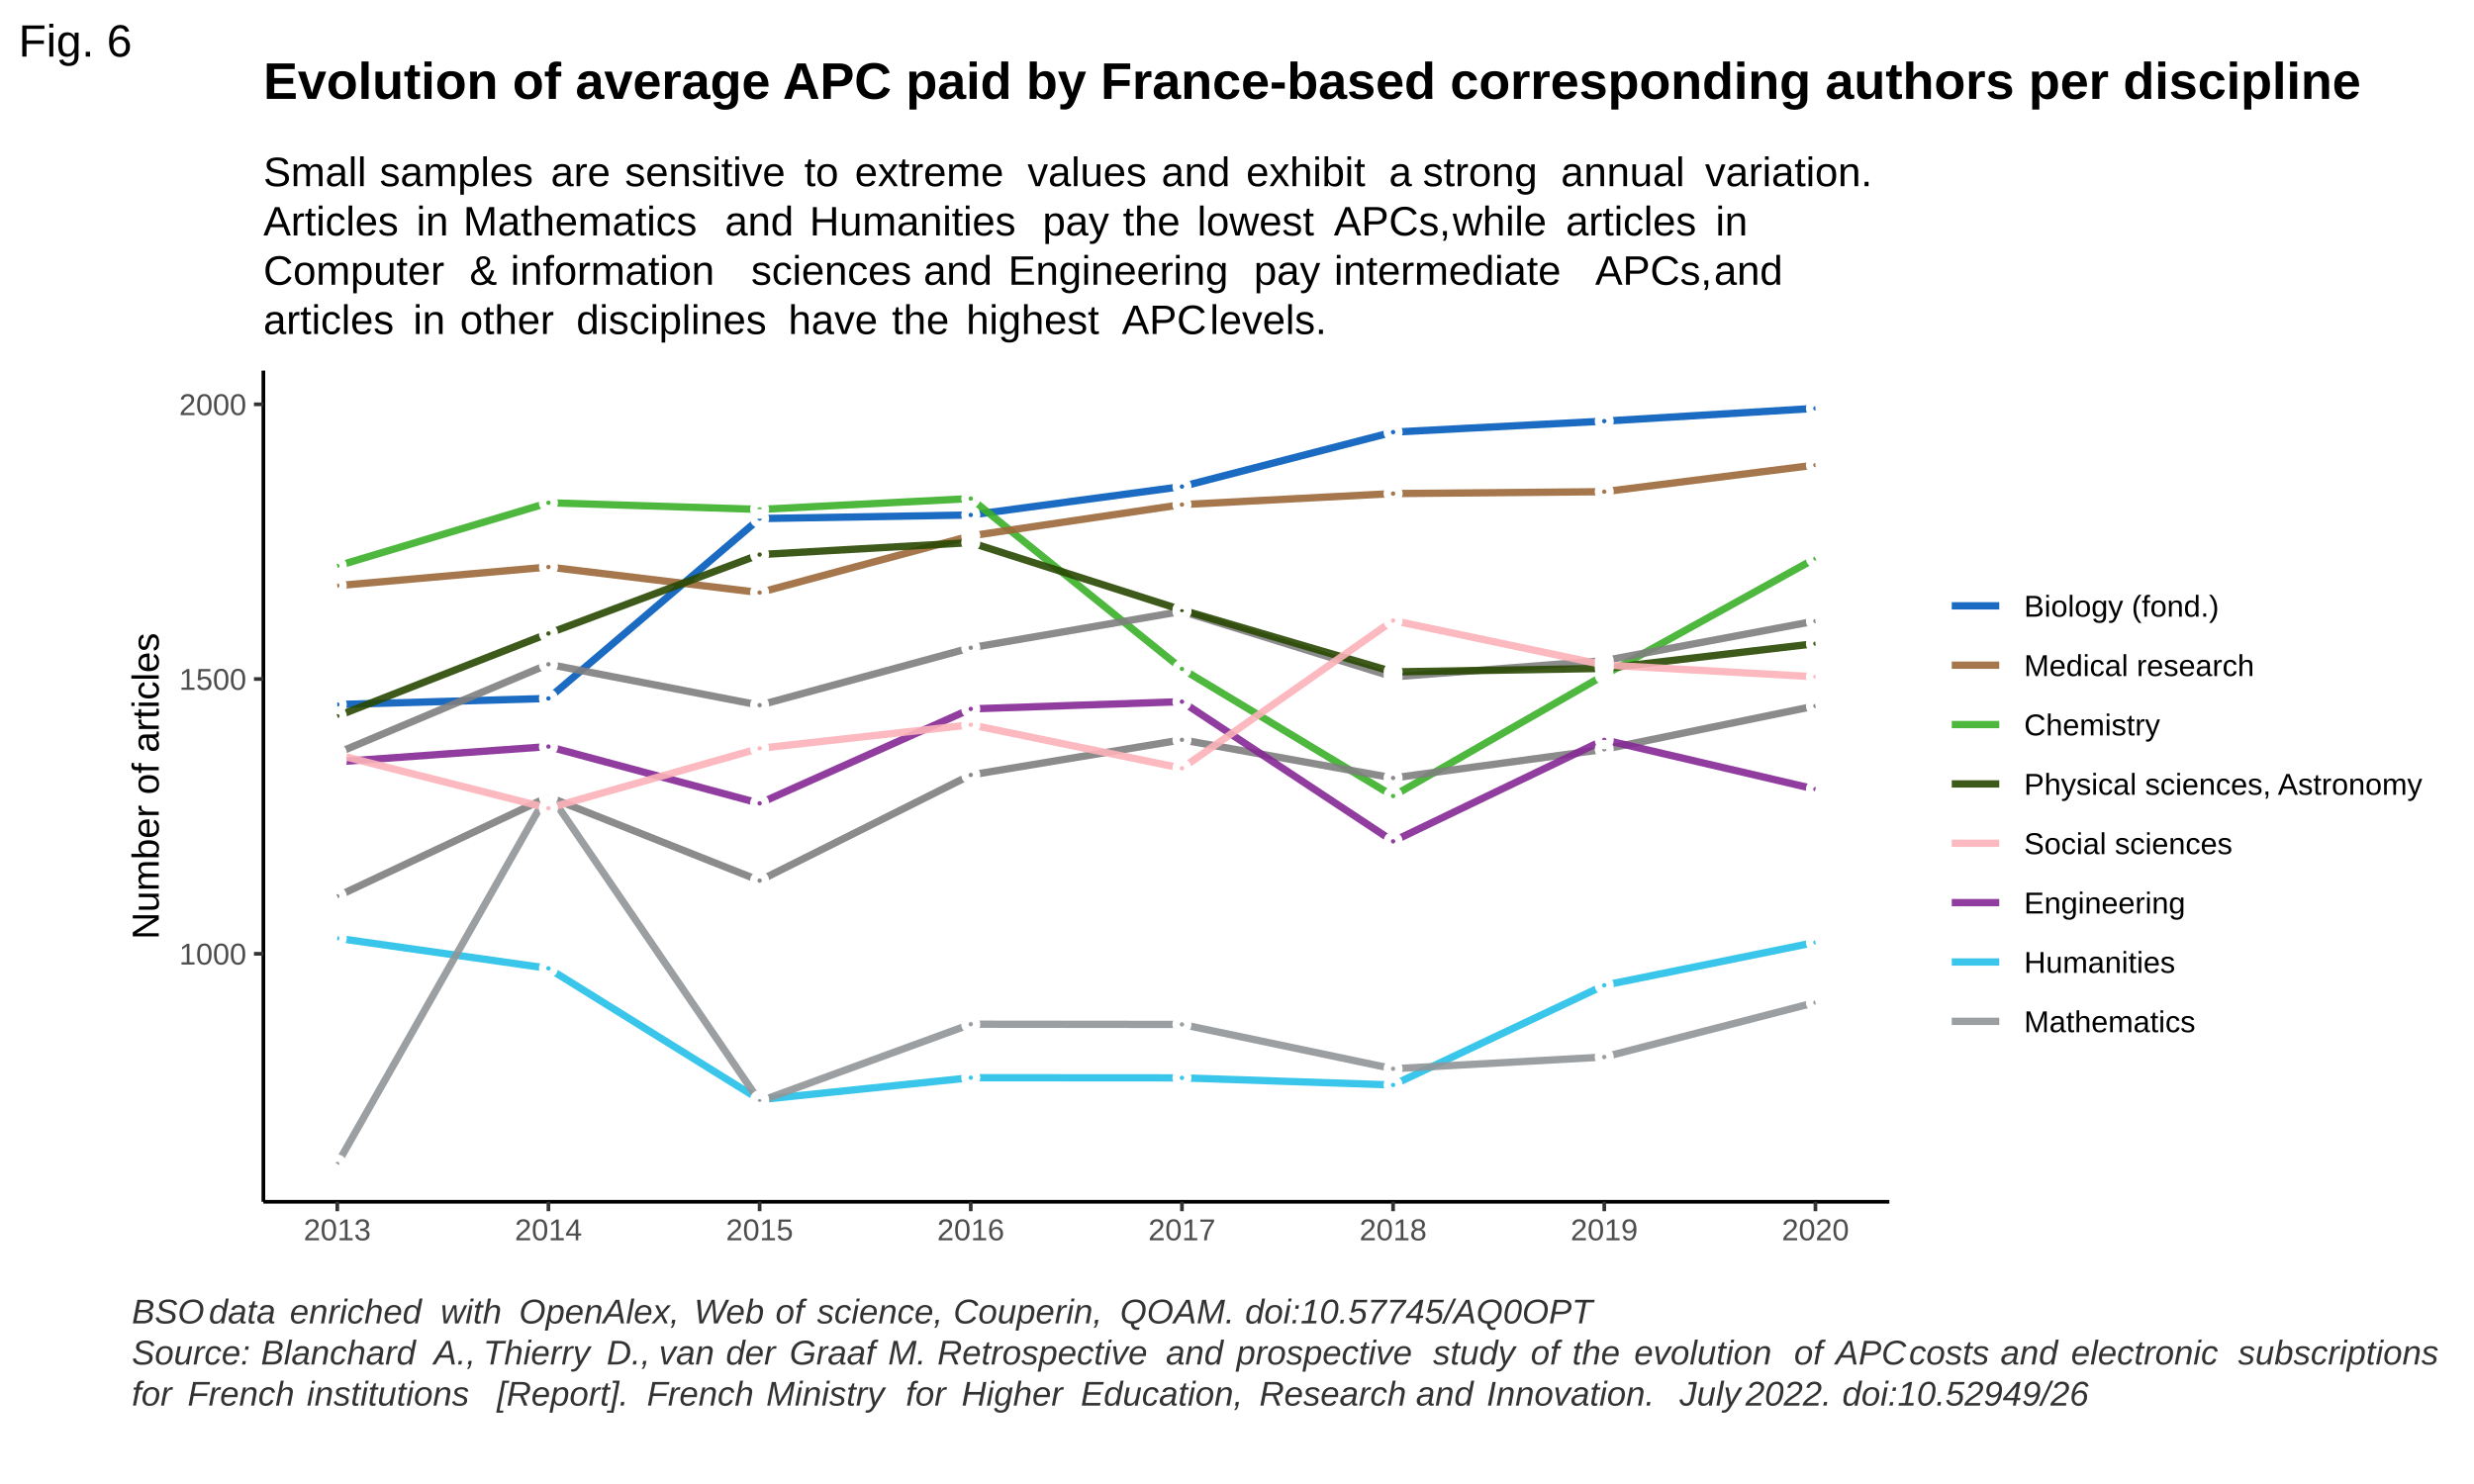
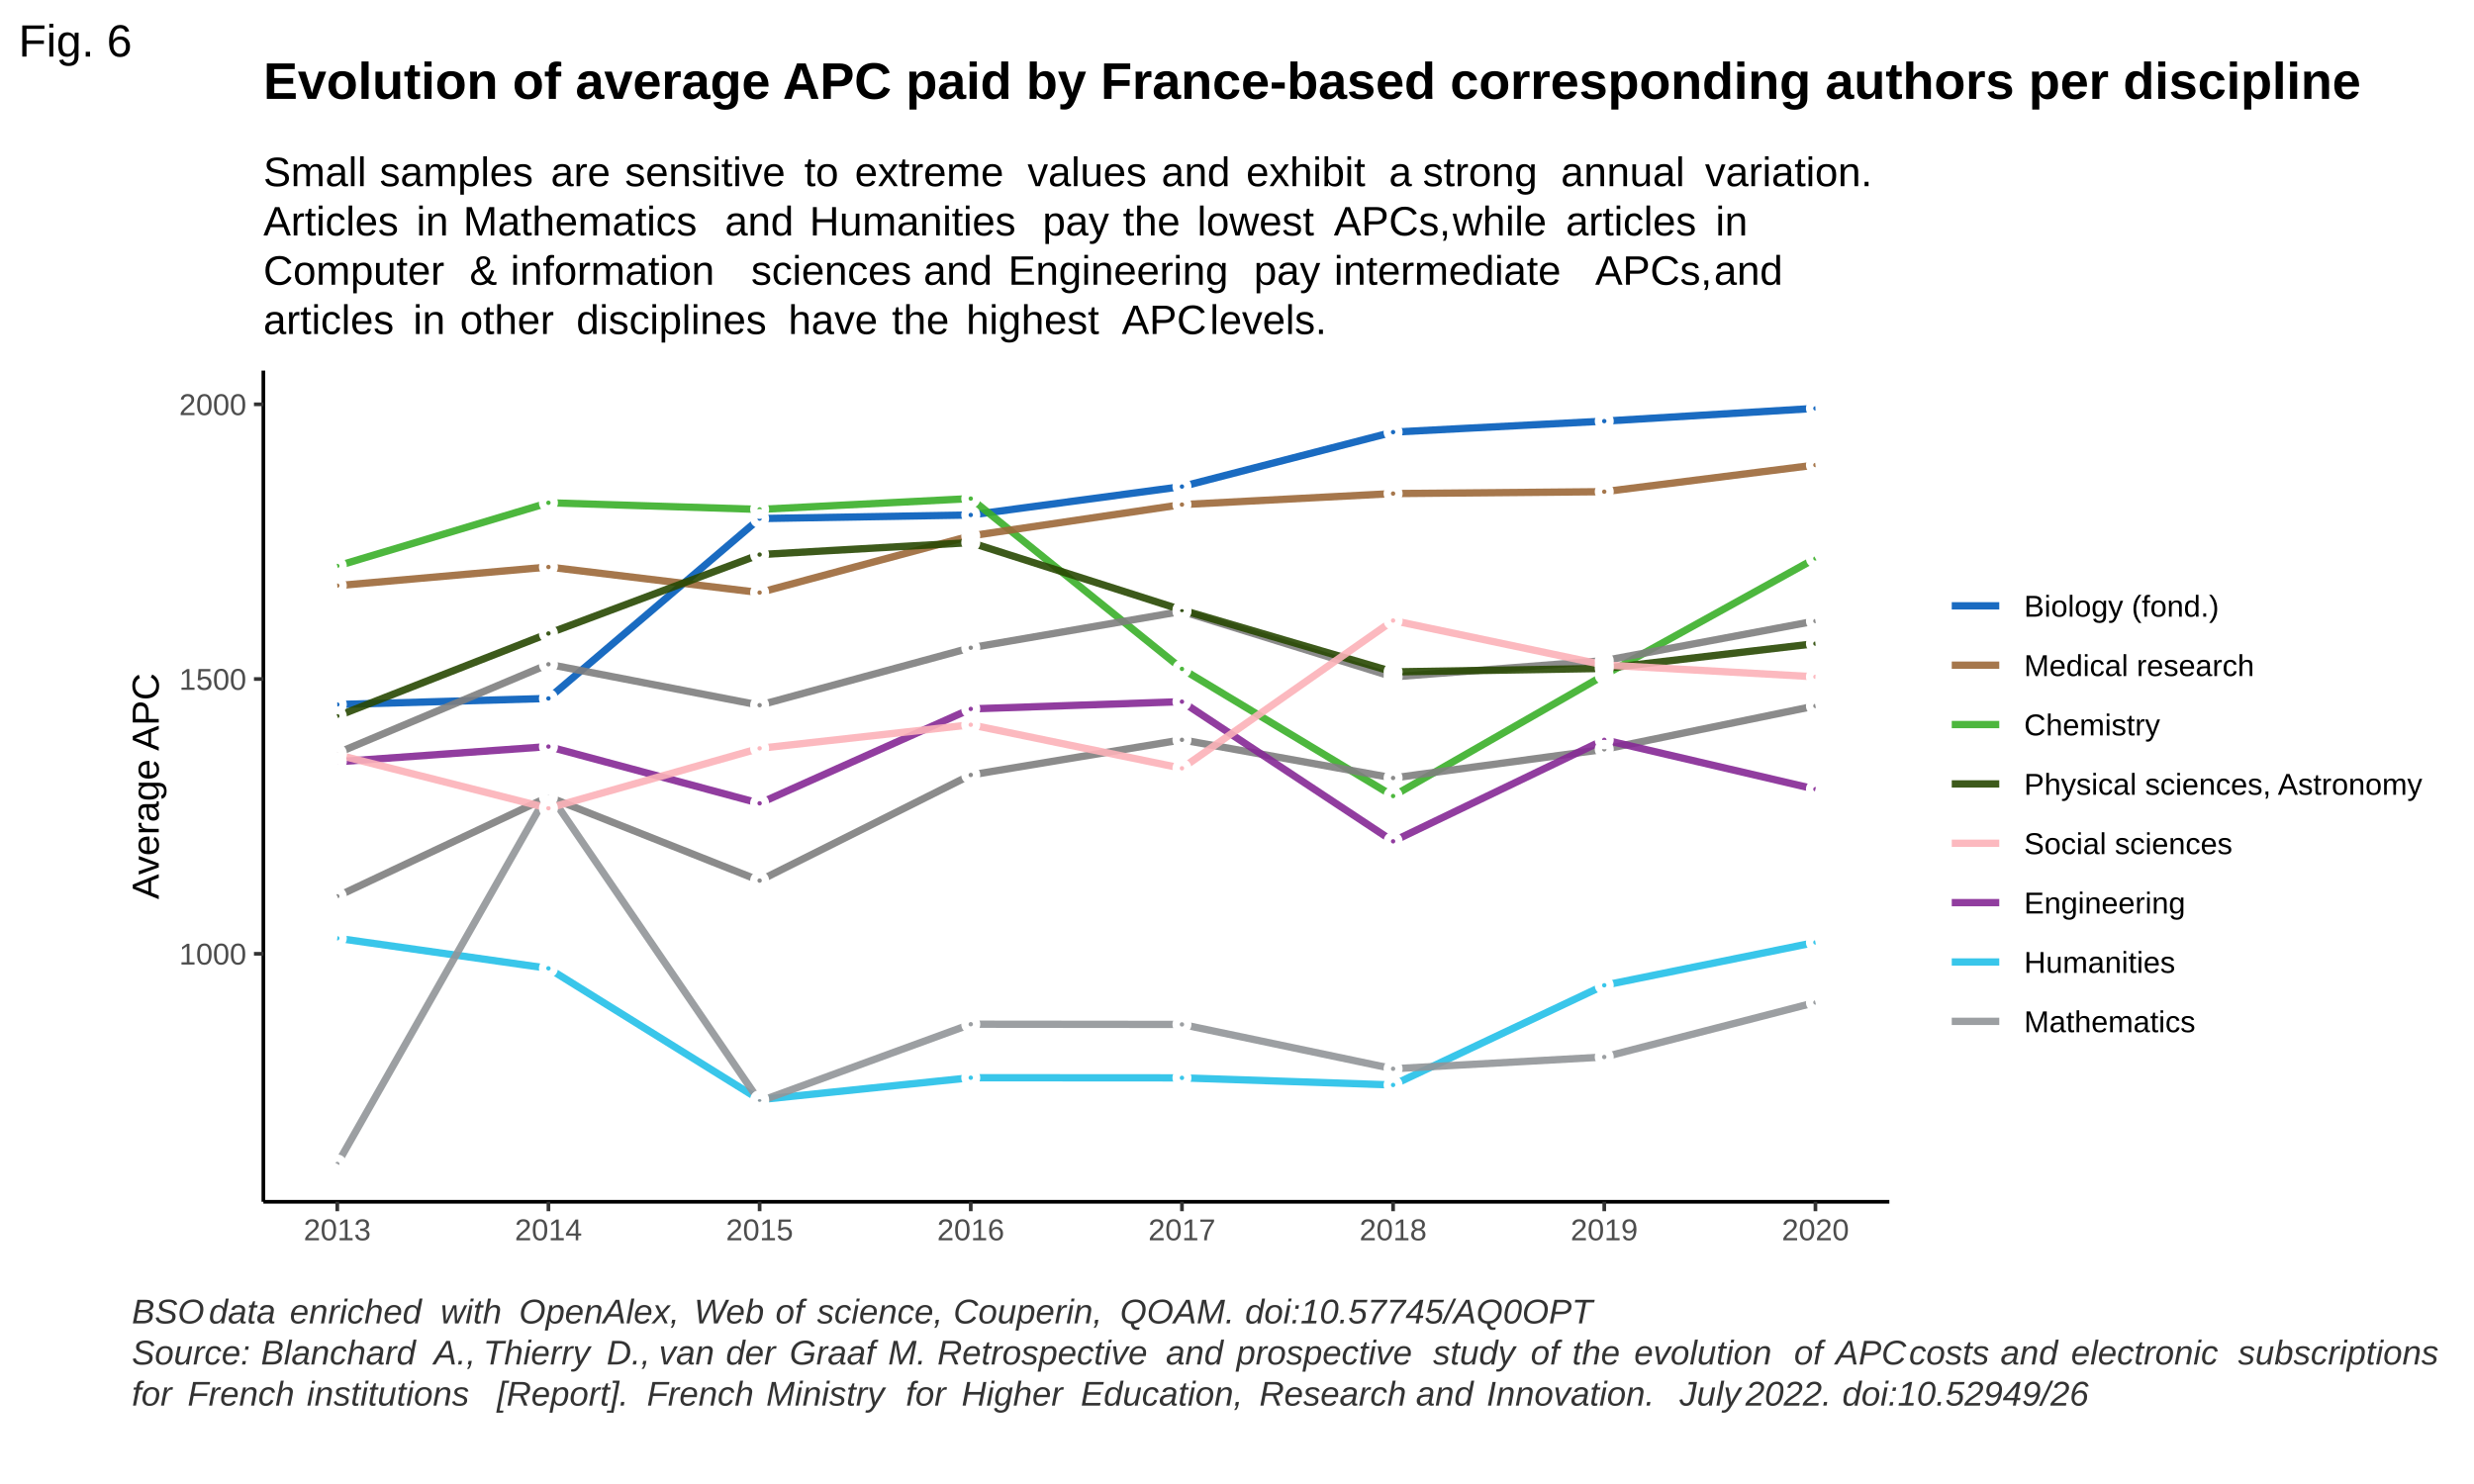
<svg xmlns="http://www.w3.org/2000/svg" class="svglite" width="720.00pt" height="432.00pt" viewBox="0 0 720.00 432.00">
  <defs>
    <style type="text/css">
    .svglite line, .svglite polyline, .svglite polygon, .svglite path, .svglite rect, .svglite circle {
      fill: none;
      stroke: #000000;
      stroke-linecap: round;
      stroke-linejoin: round;
      stroke-miterlimit: 10.00;
    }
    .svglite text {
      white-space: pre;
    }
  </style>
  </defs>
  <rect width="100%" height="100%" style="stroke: none; fill: #FFFFFF;" />
  <defs>
    <clipPath id="cpMC4wMHw3MjAuMDB8MC4wMHw0MzIuMDA=">
      <rect x="0.00" y="0.00" width="720.00" height="432.00" />
    </clipPath>
  </defs>
  <g clip-path="url(#cpMC4wMHw3MjAuMDB8MC4wMHw0MzIuMDA=)">
    <rect x="0" y="0.00" width="720.00" height="432.00" style="stroke-width: 1.07; stroke: #FFFFFF; fill: #FFFFFF;" />
  </g>
  <defs>
    <clipPath id="cpNzYuNjV8NTQ5Ljg1fDEwNy44OXwzNDkuODQ=">
      <rect x="76.65" y="107.89" width="473.20" height="241.95" />
    </clipPath>
  </defs>
  <g clip-path="url(#cpNzYuNjV8NTQ5Ljg1fDEwNy44OXwzNDkuODQ=)">
    <rect x="76.65" y="107.89" width="473.20" height="241.95" style="stroke-width: 1.07; stroke: none; fill: #FFFFFF;" />
    <polyline points="98.16,205.09 159.61,203.32 221.07,150.96 282.52,149.91 343.98,141.64 405.43,125.79 466.88,122.59 528.34,118.88 " style="stroke-width: 2.13; stroke: #025BBB; stroke-opacity: 0.90; stroke-linecap: butt;" />
    <polyline points="98.16,164.76 159.61,146.36 221.07,148.29 282.52,145.14 343.98,194.72 405.43,231.73 466.88,196.53 528.34,162.55 " style="stroke-width: 2.13; stroke: #3AAF29; stroke-opacity: 0.90; stroke-linecap: butt;" />
    <polyline points="98.16,260.93 159.61,231.97 221.07,256.35 282.52,225.59 343.98,215.36 405.43,226.47 466.88,218.13 528.34,205.50 " style="stroke-width: 2.13; stroke: #7F7F7F; stroke-opacity: 0.90; stroke-linecap: butt;" />
    <polyline points="98.16,219.23 159.61,193.37 221.07,205.28 282.52,188.57 343.98,177.96 405.43,197.05 466.88,192.32 528.34,180.78 " style="stroke-width: 2.13; stroke: #7F7F7F; stroke-opacity: 0.90; stroke-linecap: butt;" />
    <polyline points="98.16,221.76 159.61,217.33 221.07,233.85 282.52,206.37 343.98,204.26 405.43,244.91 466.88,215.37 528.34,229.74 " style="stroke-width: 2.13; stroke: #852895; stroke-opacity: 0.90; stroke-linecap: butt;" />
    <polyline points="98.16,273.13 159.61,281.89 221.07,320.12 282.52,313.73 343.98,313.77 405.43,315.84 466.88,286.82 528.34,274.33 " style="stroke-width: 2.13; stroke: #24C0E8; stroke-opacity: 0.90; stroke-linecap: butt;" />
    <polyline points="98.16,338.84 159.61,230.71 221.07,320.60 282.52,298.15 343.98,298.21 405.43,311.12 466.88,307.70 528.34,291.82 " style="stroke-width: 2.13; stroke: #919598; stroke-opacity: 0.90; stroke-linecap: butt;" />
    <polyline points="98.16,170.48 159.61,165.06 221.07,172.50 282.52,155.99 343.98,146.89 405.43,143.68 466.88,143.13 528.34,135.37 " style="stroke-width: 2.13; stroke: #9D6939; stroke-opacity: 0.90; stroke-linecap: butt;" />
    <polyline points="98.16,208.46 159.61,184.41 221.07,161.44 282.52,157.95 343.98,177.57 405.43,195.59 466.88,194.58 528.34,187.36 " style="stroke-width: 2.13; stroke: #284803; stroke-opacity: 0.90; stroke-linecap: butt;" />
    <polyline points="98.16,219.70 159.61,235.28 221.07,217.84 282.52,210.98 343.98,223.65 405.43,180.64 466.88,193.58 528.34,197.02 " style="stroke-width: 2.13; stroke: #FCB2B8; stroke-opacity: 0.90; stroke-linecap: butt;" />
    <circle cx="98.16" cy="205.09" r="1.70" style="stroke-width: 2.13; stroke: #FFFFFF;" />
    <circle cx="98.16" cy="164.76" r="1.70" style="stroke-width: 2.13; stroke: #FFFFFF;" />
    <circle cx="98.16" cy="260.93" r="1.70" style="stroke-width: 2.13; stroke: #FFFFFF;" />
    <circle cx="98.16" cy="219.23" r="1.70" style="stroke-width: 2.13; stroke: #FFFFFF;" />
    <circle cx="98.16" cy="221.76" r="1.70" style="stroke-width: 2.13; stroke: #FFFFFF;" />
    <circle cx="98.16" cy="273.13" r="1.70" style="stroke-width: 2.13; stroke: #FFFFFF;" />
    <circle cx="98.16" cy="338.84" r="1.70" style="stroke-width: 2.13; stroke: #FFFFFF;" />
    <circle cx="98.16" cy="170.48" r="1.70" style="stroke-width: 2.13; stroke: #FFFFFF;" />
    <circle cx="98.16" cy="208.46" r="1.70" style="stroke-width: 2.13; stroke: #FFFFFF;" />
    <circle cx="98.16" cy="219.70" r="1.70" style="stroke-width: 2.13; stroke: #FFFFFF;" />
    <circle cx="159.61" cy="203.32" r="1.70" style="stroke-width: 2.13; stroke: #FFFFFF;" />
    <circle cx="159.61" cy="146.36" r="1.70" style="stroke-width: 2.13; stroke: #FFFFFF;" />
    <circle cx="159.61" cy="231.97" r="1.70" style="stroke-width: 2.13; stroke: #FFFFFF;" />
    <circle cx="159.61" cy="193.37" r="1.70" style="stroke-width: 2.13; stroke: #FFFFFF;" />
    <circle cx="159.61" cy="217.33" r="1.70" style="stroke-width: 2.13; stroke: #FFFFFF;" />
    <circle cx="159.61" cy="281.89" r="1.70" style="stroke-width: 2.13; stroke: #FFFFFF;" />
    <circle cx="159.61" cy="230.71" r="1.70" style="stroke-width: 2.13; stroke: #FFFFFF;" />
    <circle cx="159.61" cy="165.06" r="1.70" style="stroke-width: 2.13; stroke: #FFFFFF;" />
    <circle cx="159.61" cy="184.41" r="1.70" style="stroke-width: 2.13; stroke: #FFFFFF;" />
    <circle cx="159.61" cy="235.28" r="1.70" style="stroke-width: 2.13; stroke: #FFFFFF;" />
    <circle cx="221.07" cy="150.96" r="1.70" style="stroke-width: 2.13; stroke: #FFFFFF;" />
    <circle cx="221.07" cy="148.29" r="1.70" style="stroke-width: 2.13; stroke: #FFFFFF;" />
    <circle cx="221.07" cy="256.35" r="1.70" style="stroke-width: 2.13; stroke: #FFFFFF;" />
    <circle cx="221.07" cy="205.28" r="1.70" style="stroke-width: 2.13; stroke: #FFFFFF;" />
    <circle cx="221.07" cy="233.85" r="1.70" style="stroke-width: 2.13; stroke: #FFFFFF;" />
    <circle cx="221.07" cy="320.12" r="1.70" style="stroke-width: 2.13; stroke: #FFFFFF;" />
    <circle cx="221.07" cy="320.60" r="1.70" style="stroke-width: 2.13; stroke: #FFFFFF;" />
    <circle cx="221.07" cy="172.50" r="1.70" style="stroke-width: 2.13; stroke: #FFFFFF;" />
    <circle cx="221.07" cy="161.44" r="1.70" style="stroke-width: 2.13; stroke: #FFFFFF;" />
    <circle cx="221.07" cy="217.84" r="1.70" style="stroke-width: 2.13; stroke: #FFFFFF;" />
    <circle cx="282.52" cy="149.91" r="1.70" style="stroke-width: 2.13; stroke: #FFFFFF;" />
    <circle cx="282.52" cy="145.14" r="1.70" style="stroke-width: 2.13; stroke: #FFFFFF;" />
    <circle cx="282.52" cy="225.59" r="1.70" style="stroke-width: 2.13; stroke: #FFFFFF;" />
    <circle cx="282.52" cy="188.57" r="1.70" style="stroke-width: 2.13; stroke: #FFFFFF;" />
    <circle cx="282.52" cy="206.37" r="1.70" style="stroke-width: 2.13; stroke: #FFFFFF;" />
    <circle cx="282.52" cy="313.73" r="1.70" style="stroke-width: 2.13; stroke: #FFFFFF;" />
    <circle cx="282.52" cy="298.15" r="1.70" style="stroke-width: 2.13; stroke: #FFFFFF;" />
    <circle cx="282.52" cy="155.99" r="1.70" style="stroke-width: 2.13; stroke: #FFFFFF;" />
    <circle cx="282.52" cy="157.95" r="1.70" style="stroke-width: 2.13; stroke: #FFFFFF;" />
    <circle cx="282.52" cy="210.98" r="1.70" style="stroke-width: 2.13; stroke: #FFFFFF;" />
    <circle cx="343.98" cy="141.64" r="1.70" style="stroke-width: 2.13; stroke: #FFFFFF;" />
    <circle cx="343.98" cy="194.72" r="1.70" style="stroke-width: 2.13; stroke: #FFFFFF;" />
    <circle cx="343.98" cy="215.36" r="1.70" style="stroke-width: 2.13; stroke: #FFFFFF;" />
    <circle cx="343.98" cy="177.96" r="1.70" style="stroke-width: 2.13; stroke: #FFFFFF;" />
    <circle cx="343.98" cy="204.26" r="1.70" style="stroke-width: 2.13; stroke: #FFFFFF;" />
    <circle cx="343.98" cy="313.77" r="1.70" style="stroke-width: 2.13; stroke: #FFFFFF;" />
    <circle cx="343.98" cy="298.21" r="1.70" style="stroke-width: 2.13; stroke: #FFFFFF;" />
    <circle cx="343.98" cy="146.89" r="1.70" style="stroke-width: 2.13; stroke: #FFFFFF;" />
    <circle cx="343.98" cy="177.57" r="1.70" style="stroke-width: 2.13; stroke: #FFFFFF;" />
    <circle cx="343.98" cy="223.65" r="1.70" style="stroke-width: 2.13; stroke: #FFFFFF;" />
    <circle cx="405.43" cy="125.79" r="1.70" style="stroke-width: 2.13; stroke: #FFFFFF;" />
    <circle cx="405.43" cy="231.73" r="1.70" style="stroke-width: 2.13; stroke: #FFFFFF;" />
    <circle cx="405.43" cy="226.47" r="1.70" style="stroke-width: 2.13; stroke: #FFFFFF;" />
    <circle cx="405.43" cy="197.05" r="1.70" style="stroke-width: 2.13; stroke: #FFFFFF;" />
    <circle cx="405.43" cy="244.91" r="1.70" style="stroke-width: 2.13; stroke: #FFFFFF;" />
    <circle cx="405.43" cy="315.84" r="1.70" style="stroke-width: 2.13; stroke: #FFFFFF;" />
    <circle cx="405.43" cy="311.12" r="1.70" style="stroke-width: 2.13; stroke: #FFFFFF;" />
    <circle cx="405.43" cy="143.68" r="1.70" style="stroke-width: 2.13; stroke: #FFFFFF;" />
    <circle cx="405.43" cy="195.59" r="1.70" style="stroke-width: 2.13; stroke: #FFFFFF;" />
    <circle cx="405.43" cy="180.64" r="1.70" style="stroke-width: 2.13; stroke: #FFFFFF;" />
    <circle cx="466.88" cy="122.59" r="1.70" style="stroke-width: 2.13; stroke: #FFFFFF;" />
    <circle cx="466.88" cy="196.53" r="1.70" style="stroke-width: 2.13; stroke: #FFFFFF;" />
    <circle cx="466.88" cy="218.13" r="1.70" style="stroke-width: 2.13; stroke: #FFFFFF;" />
    <circle cx="466.88" cy="192.32" r="1.70" style="stroke-width: 2.13; stroke: #FFFFFF;" />
    <circle cx="466.88" cy="215.37" r="1.70" style="stroke-width: 2.13; stroke: #FFFFFF;" />
    <circle cx="466.88" cy="286.82" r="1.70" style="stroke-width: 2.13; stroke: #FFFFFF;" />
    <circle cx="466.88" cy="307.70" r="1.70" style="stroke-width: 2.13; stroke: #FFFFFF;" />
    <circle cx="466.88" cy="143.13" r="1.70" style="stroke-width: 2.13; stroke: #FFFFFF;" />
    <circle cx="466.88" cy="194.58" r="1.70" style="stroke-width: 2.13; stroke: #FFFFFF;" />
    <circle cx="466.88" cy="193.58" r="1.70" style="stroke-width: 2.13; stroke: #FFFFFF;" />
    <circle cx="528.34" cy="118.88" r="1.70" style="stroke-width: 2.13; stroke: #FFFFFF;" />
    <circle cx="528.34" cy="162.55" r="1.70" style="stroke-width: 2.13; stroke: #FFFFFF;" />
    <circle cx="528.34" cy="205.50" r="1.70" style="stroke-width: 2.13; stroke: #FFFFFF;" />
    <circle cx="528.34" cy="180.78" r="1.70" style="stroke-width: 2.13; stroke: #FFFFFF;" />
    <circle cx="528.34" cy="229.74" r="1.70" style="stroke-width: 2.13; stroke: #FFFFFF;" />
    <circle cx="528.34" cy="274.33" r="1.70" style="stroke-width: 2.13; stroke: #FFFFFF;" />
    <circle cx="528.34" cy="291.82" r="1.70" style="stroke-width: 2.13; stroke: #FFFFFF;" />
    <circle cx="528.34" cy="135.37" r="1.70" style="stroke-width: 2.13; stroke: #FFFFFF;" />
    <circle cx="528.34" cy="187.36" r="1.70" style="stroke-width: 2.13; stroke: #FFFFFF;" />
    <circle cx="528.34" cy="197.02" r="1.70" style="stroke-width: 2.13; stroke: #FFFFFF;" />
  </g>
  <g clip-path="url(#cpMC4wMHw3MjAuMDB8MC4wMHw0MzIuMDA=)">
    <polyline points="76.65,349.84 76.65,107.89 " style="stroke-width: 1.07; stroke-linecap: butt;" />
    <text x="71.72" y="280.79" text-anchor="end" style="font-size: 8.80px;fill: #4D4D4D; font-family: &quot;Arial&quot;;" textLength="20.13px" lengthAdjust="spacingAndGlyphs">1000</text>
    <text x="71.72" y="200.82" text-anchor="end" style="font-size: 8.80px;fill: #4D4D4D; font-family: &quot;Arial&quot;;" textLength="20.13px" lengthAdjust="spacingAndGlyphs">1500</text>
    <text x="71.72" y="120.84" text-anchor="end" style="font-size: 8.80px;fill: #4D4D4D; font-family: &quot;Arial&quot;;" textLength="20.13px" lengthAdjust="spacingAndGlyphs">2000</text>
    <polyline points="73.91,277.65 76.65,277.65 " style="stroke-width: 1.07; stroke: #333333; stroke-linecap: butt;" />
    <polyline points="73.91,197.67 76.65,197.67 " style="stroke-width: 1.07; stroke: #333333; stroke-linecap: butt;" />
    <polyline points="73.91,117.70 76.65,117.70 " style="stroke-width: 1.07; stroke: #333333; stroke-linecap: butt;" />
    <polyline points="76.65,349.84 549.85,349.84 " style="stroke-width: 1.07; stroke-linecap: butt;" />
    <polyline points="98.16,352.58 98.16,349.84 " style="stroke-width: 1.07; stroke: #333333; stroke-linecap: butt;" />
    <polyline points="159.61,352.58 159.61,349.84 " style="stroke-width: 1.07; stroke: #333333; stroke-linecap: butt;" />
    <polyline points="221.07,352.58 221.07,349.84 " style="stroke-width: 1.07; stroke: #333333; stroke-linecap: butt;" />
    <polyline points="282.52,352.58 282.52,349.84 " style="stroke-width: 1.07; stroke: #333333; stroke-linecap: butt;" />
    <polyline points="343.98,352.58 343.98,349.84 " style="stroke-width: 1.07; stroke: #333333; stroke-linecap: butt;" />
    <polyline points="405.43,352.58 405.43,349.84 " style="stroke-width: 1.07; stroke: #333333; stroke-linecap: butt;" />
    <polyline points="466.88,352.58 466.88,349.84 " style="stroke-width: 1.07; stroke: #333333; stroke-linecap: butt;" />
    <polyline points="528.34,352.58 528.34,349.84 " style="stroke-width: 1.07; stroke: #333333; stroke-linecap: butt;" />
    <text x="98.16" y="361.06" text-anchor="middle" style="font-size: 8.80px;fill: #4D4D4D; font-family: &quot;Arial&quot;;" textLength="20.13px" lengthAdjust="spacingAndGlyphs">2013</text>
    <text x="159.61" y="361.06" text-anchor="middle" style="font-size: 8.80px;fill: #4D4D4D; font-family: &quot;Arial&quot;;" textLength="20.13px" lengthAdjust="spacingAndGlyphs">2014</text>
    <text x="221.07" y="361.06" text-anchor="middle" style="font-size: 8.80px;fill: #4D4D4D; font-family: &quot;Arial&quot;;" textLength="20.13px" lengthAdjust="spacingAndGlyphs">2015</text>
    <text x="282.52" y="361.06" text-anchor="middle" style="font-size: 8.80px;fill: #4D4D4D; font-family: &quot;Arial&quot;;" textLength="20.13px" lengthAdjust="spacingAndGlyphs">2016</text>
    <text x="343.98" y="361.06" text-anchor="middle" style="font-size: 8.80px;fill: #4D4D4D; font-family: &quot;Arial&quot;;" textLength="20.13px" lengthAdjust="spacingAndGlyphs">2017</text>
    <text x="405.43" y="361.06" text-anchor="middle" style="font-size: 8.80px;fill: #4D4D4D; font-family: &quot;Arial&quot;;" textLength="20.13px" lengthAdjust="spacingAndGlyphs">2018</text>
    <text x="466.88" y="361.06" text-anchor="middle" style="font-size: 8.80px;fill: #4D4D4D; font-family: &quot;Arial&quot;;" textLength="20.13px" lengthAdjust="spacingAndGlyphs">2019</text>
    <text x="528.34" y="361.06" text-anchor="middle" style="font-size: 8.80px;fill: #4D4D4D; font-family: &quot;Arial&quot;;" textLength="20.13px" lengthAdjust="spacingAndGlyphs">2020</text>
-     <text transform="translate(46.20,228.86) rotate(-90)" text-anchor="middle" style="font-size: 11.00px; font-family: &quot;Arial&quot;;" textLength="96.23px" lengthAdjust="spacingAndGlyphs">Number of articles</text>
+     <text transform="translate(46.20,228.86) rotate(-90)" text-anchor="middle" style="font-size: 11.00px; font-family: &quot;Arial&quot;;" textLength="66.00px" lengthAdjust="spacingAndGlyphs">Average APC</text>
    <rect x="560.81" y="146.28" width="153.71" height="165.18" style="stroke-width: 1.07; stroke: none; fill: #FFFFFF;" />
    <text x="566.29" y="160.93" style="font-size: 11.00px; font-family: &quot;Arial&quot;;" textLength="2.86px" lengthAdjust="spacingAndGlyphs"> </text>
    <line x1="568.01" y1="176.37" x2="581.84" y2="176.37" style="stroke-width: 2.13; stroke: #025BBB; stroke-opacity: 0.90; stroke-linecap: butt;" />
    <line x1="568.01" y1="193.65" x2="581.84" y2="193.65" style="stroke-width: 2.13; stroke: #9D6939; stroke-opacity: 0.90; stroke-linecap: butt;" />
    <line x1="568.01" y1="210.93" x2="581.84" y2="210.93" style="stroke-width: 2.13; stroke: #3AAF29; stroke-opacity: 0.90; stroke-linecap: butt;" />
    <line x1="568.01" y1="228.21" x2="581.84" y2="228.21" style="stroke-width: 2.13; stroke: #284803; stroke-opacity: 0.90; stroke-linecap: butt;" />
    <line x1="568.01" y1="245.49" x2="581.84" y2="245.49" style="stroke-width: 2.13; stroke: #FCB2B8; stroke-opacity: 0.90; stroke-linecap: butt;" />
    <line x1="568.01" y1="262.77" x2="581.84" y2="262.77" style="stroke-width: 2.13; stroke: #852895; stroke-opacity: 0.90; stroke-linecap: butt;" />
    <line x1="568.01" y1="280.05" x2="581.84" y2="280.05" style="stroke-width: 2.13; stroke: #24C0E8; stroke-opacity: 0.90; stroke-linecap: butt;" />
    <line x1="568.01" y1="297.33" x2="581.84" y2="297.33" style="stroke-width: 2.13; stroke: #919598; stroke-opacity: 0.90; stroke-linecap: butt;" />
    <text x="589.05" y="179.52" style="font-size: 8.80px; font-family: &quot;Arial&quot;;" textLength="59.90px" lengthAdjust="spacingAndGlyphs">Biology (fond.)</text>
    <text x="589.05" y="196.80" style="font-size: 8.80px; font-family: &quot;Arial&quot;;" textLength="70.32px" lengthAdjust="spacingAndGlyphs">Medical research</text>
    <text x="589.05" y="214.08" style="font-size: 8.80px; font-family: &quot;Arial&quot;;" textLength="41.95px" lengthAdjust="spacingAndGlyphs">Chemistry</text>
    <text x="589.05" y="231.36" style="font-size: 8.80px; font-family: &quot;Arial&quot;;" textLength="120.00px" lengthAdjust="spacingAndGlyphs">Physical sciences, Astronomy</text>
    <text x="589.05" y="248.64" style="font-size: 8.80px; font-family: &quot;Arial&quot;;" textLength="60.62px" lengthAdjust="spacingAndGlyphs">Social sciences</text>
    <text x="589.05" y="265.92" style="font-size: 8.80px; font-family: &quot;Arial&quot;;" textLength="50.10px" lengthAdjust="spacingAndGlyphs">Engineering</text>
    <text x="589.05" y="283.20" style="font-size: 8.80px; font-family: &quot;Arial&quot;;" textLength="47.43px" lengthAdjust="spacingAndGlyphs">Humanities</text>
    <text x="589.05" y="300.48" style="font-size: 8.80px; font-family: &quot;Arial&quot;;" textLength="53.51px" lengthAdjust="spacingAndGlyphs">Mathematics</text>
    <text x="76.65" y="54.20" style="font-size: 12.00px; font-family: &quot;Arial&quot;;" textLength="30.73px" lengthAdjust="spacingAndGlyphs">Small</text>
    <text x="110.49" y="54.20" style="font-size: 12.00px; font-family: &quot;Arial&quot;;" textLength="46.68px" lengthAdjust="spacingAndGlyphs">samples</text>
    <text x="160.30" y="54.20" style="font-size: 12.00px; font-family: &quot;Arial&quot;;" textLength="18.45px" lengthAdjust="spacingAndGlyphs">are</text>
    <text x="181.87" y="54.20" style="font-size: 12.00px; font-family: &quot;Arial&quot;;" textLength="49.07px" lengthAdjust="spacingAndGlyphs">sensitive</text>
    <text x="234.05" y="54.20" style="font-size: 12.00px; font-family: &quot;Arial&quot;;" textLength="11.59px" lengthAdjust="spacingAndGlyphs">to</text>
    <text x="248.76" y="54.20" style="font-size: 12.00px; font-family: &quot;Arial&quot;;" textLength="47.16px" lengthAdjust="spacingAndGlyphs">extreme</text>
    <text x="299.04" y="54.20" style="font-size: 12.00px; font-family: &quot;Arial&quot;;" textLength="35.86px" lengthAdjust="spacingAndGlyphs">values</text>
    <text x="338.01" y="54.20" style="font-size: 12.00px; font-family: &quot;Arial&quot;;" textLength="21.53px" lengthAdjust="spacingAndGlyphs">and</text>
    <text x="362.66" y="54.20" style="font-size: 12.00px; font-family: &quot;Arial&quot;;" textLength="38.44px" lengthAdjust="spacingAndGlyphs">exhibit</text>
    <text x="404.22" y="54.20" style="font-size: 12.00px; font-family: &quot;Arial&quot;;" textLength="6.73px" lengthAdjust="spacingAndGlyphs">a</text>
    <text x="414.07" y="54.20" style="font-size: 12.00px; font-family: &quot;Arial&quot;;" textLength="37.09px" lengthAdjust="spacingAndGlyphs">strong</text>
    <text x="454.27" y="54.20" style="font-size: 12.00px; font-family: &quot;Arial&quot;;" textLength="38.81px" lengthAdjust="spacingAndGlyphs">annual</text>
    <text x="496.20" y="54.20" style="font-size: 12.00px; font-family: &quot;Arial&quot;;" textLength="52.93px" lengthAdjust="spacingAndGlyphs">variation.</text>
    <text x="76.65" y="68.54" style="font-size: 12.00px; font-family: &quot;Arial&quot;;" textLength="41.42px" lengthAdjust="spacingAndGlyphs">Articles</text>
    <text x="121.19" y="68.54" style="font-size: 12.00px; font-family: &quot;Arial&quot;;" textLength="10.51px" lengthAdjust="spacingAndGlyphs">in</text>
    <text x="134.82" y="68.54" style="font-size: 12.00px; font-family: &quot;Arial&quot;;" textLength="73.02px" lengthAdjust="spacingAndGlyphs">Mathematics</text>
    <text x="210.96" y="68.54" style="font-size: 12.00px; font-family: &quot;Arial&quot;;" textLength="21.53px" lengthAdjust="spacingAndGlyphs">and</text>
    <text x="235.60" y="68.54" style="font-size: 12.00px; font-family: &quot;Arial&quot;;" textLength="64.71px" lengthAdjust="spacingAndGlyphs">Humanities</text>
    <text x="303.43" y="68.54" style="font-size: 12.00px; font-family: &quot;Arial&quot;;" textLength="20.23px" lengthAdjust="spacingAndGlyphs">pay</text>
    <text x="326.78" y="68.54" style="font-size: 12.00px; font-family: &quot;Arial&quot;;" textLength="18.52px" lengthAdjust="spacingAndGlyphs">the</text>
    <text x="348.42" y="68.54" style="font-size: 12.00px; font-family: &quot;Arial&quot;;" textLength="36.63px" lengthAdjust="spacingAndGlyphs">lowest</text>
    <text x="388.17" y="68.54" style="font-size: 12.00px; font-family: &quot;Arial&quot;;" textLength="31.47px" lengthAdjust="spacingAndGlyphs">APCs,</text>
    <text x="422.76" y="68.54" style="font-size: 12.00px; font-family: &quot;Arial&quot;;" textLength="29.81px" lengthAdjust="spacingAndGlyphs">while</text>
    <text x="455.68" y="68.54" style="font-size: 12.00px; font-family: &quot;Arial&quot;;" textLength="40.49px" lengthAdjust="spacingAndGlyphs">articles</text>
    <text x="499.29" y="68.54" style="font-size: 12.00px; font-family: &quot;Arial&quot;;" textLength="10.51px" lengthAdjust="spacingAndGlyphs">in</text>
    <text x="76.65" y="82.89" style="font-size: 12.00px; font-family: &quot;Arial&quot;;" textLength="56.91px" lengthAdjust="spacingAndGlyphs">Computer</text>
    <text x="136.67" y="82.89" style="font-size: 12.00px; font-family: &quot;Arial&quot;;" textLength="8.78px" lengthAdjust="spacingAndGlyphs">&amp;</text>
    <text x="148.58" y="82.89" style="font-size: 12.00px; font-family: &quot;Arial&quot;;" textLength="66.90px" lengthAdjust="spacingAndGlyphs">information</text>
    <text x="218.60" y="82.89" style="font-size: 12.00px; font-family: &quot;Arial&quot;;" textLength="47.06px" lengthAdjust="spacingAndGlyphs">sciences</text>
    <text x="268.77" y="82.89" style="font-size: 12.00px; font-family: &quot;Arial&quot;;" textLength="21.53px" lengthAdjust="spacingAndGlyphs">and</text>
    <text x="293.42" y="82.89" style="font-size: 12.00px; font-family: &quot;Arial&quot;;" textLength="68.36px" lengthAdjust="spacingAndGlyphs">Engineering</text>
    <text x="364.90" y="82.89" style="font-size: 12.00px; font-family: &quot;Arial&quot;;" textLength="20.23px" lengthAdjust="spacingAndGlyphs">pay</text>
    <text x="388.25" y="82.89" style="font-size: 12.00px; font-family: &quot;Arial&quot;;" textLength="72.86px" lengthAdjust="spacingAndGlyphs">intermediate</text>
    <text x="464.23" y="82.89" style="font-size: 12.00px; font-family: &quot;Arial&quot;;" textLength="31.47px" lengthAdjust="spacingAndGlyphs">APCs,</text>
    <text x="498.82" y="82.89" style="font-size: 12.00px; font-family: &quot;Arial&quot;;" textLength="21.53px" lengthAdjust="spacingAndGlyphs">and</text>
    <text x="76.65" y="97.24" style="font-size: 12.00px; font-family: &quot;Arial&quot;;" textLength="40.49px" lengthAdjust="spacingAndGlyphs">articles</text>
    <text x="120.25" y="97.24" style="font-size: 12.00px; font-family: &quot;Arial&quot;;" textLength="10.51px" lengthAdjust="spacingAndGlyphs">in</text>
    <text x="133.88" y="97.24" style="font-size: 12.00px; font-family: &quot;Arial&quot;;" textLength="30.73px" lengthAdjust="spacingAndGlyphs">other</text>
    <text x="167.73" y="97.24" style="font-size: 12.00px; font-family: &quot;Arial&quot;;" textLength="58.58px" lengthAdjust="spacingAndGlyphs">disciplines</text>
    <text x="229.42" y="97.24" style="font-size: 12.00px; font-family: &quot;Arial&quot;;" textLength="27.01px" lengthAdjust="spacingAndGlyphs">have</text>
    <text x="259.56" y="97.24" style="font-size: 12.00px; font-family: &quot;Arial&quot;;" textLength="18.52px" lengthAdjust="spacingAndGlyphs">the</text>
    <text x="281.19" y="97.24" style="font-size: 12.00px; font-family: &quot;Arial&quot;;" textLength="42.16px" lengthAdjust="spacingAndGlyphs">highest</text>
    <text x="326.47" y="97.24" style="font-size: 12.00px; font-family: &quot;Arial&quot;;" textLength="22.51px" lengthAdjust="spacingAndGlyphs">APC</text>
    <text x="352.09" y="97.24" style="font-size: 12.00px; font-family: &quot;Arial&quot;;" textLength="34.79px" lengthAdjust="spacingAndGlyphs">levels.</text>
    <text x="76.65" y="28.78" style="font-size: 15.00px; font-weight: bold; font-family: &quot;Arial&quot;;" textLength="629.55px" lengthAdjust="spacingAndGlyphs">Evolution of average APC paid by France-based corresponding authors per discipline</text>
    <text x="38.35" y="385.26" style="font-size: 10.00px; font-style: italic;fill: #333333; font-family: &quot;Arial&quot;;" textLength="18.25px" lengthAdjust="spacingAndGlyphs">BSO</text>
    <text x="60.75" y="385.26" style="font-size: 10.00px; font-style: italic;fill: #333333; font-family: &quot;Arial&quot;;" textLength="20.47px" lengthAdjust="spacingAndGlyphs">data</text>
    <text x="84.33" y="385.26" style="font-size: 10.00px; font-style: italic;fill: #333333; font-family: &quot;Arial&quot;;" textLength="38.43px" lengthAdjust="spacingAndGlyphs">enriched</text>
    <text x="128.22" y="385.26" style="font-size: 10.00px; font-style: italic;fill: #333333; font-family: &quot;Arial&quot;;" textLength="18.91px" lengthAdjust="spacingAndGlyphs">with</text>
    <text x="151.04" y="385.26" style="font-size: 10.00px; font-style: italic;fill: #333333; font-family: &quot;Arial&quot;;" textLength="44.36px" lengthAdjust="spacingAndGlyphs">OpenAlex,</text>
    <text x="202.00" y="385.26" style="font-size: 10.00px; font-style: italic;fill: #333333; font-family: &quot;Arial&quot;;" textLength="19.34px" lengthAdjust="spacingAndGlyphs">Web</text>
    <text x="225.68" y="385.26" style="font-size: 10.00px; font-style: italic;fill: #333333; font-family: &quot;Arial&quot;;" textLength="8.81px" lengthAdjust="spacingAndGlyphs">of</text>
    <text x="237.77" y="385.26" style="font-size: 10.00px; font-style: italic;fill: #333333; font-family: &quot;Arial&quot;;" textLength="34.29px" lengthAdjust="spacingAndGlyphs">science,</text>
    <text x="277.47" y="385.26" style="font-size: 10.00px; font-style: italic;fill: #333333; font-family: &quot;Arial&quot;;" textLength="42.98px" lengthAdjust="spacingAndGlyphs">Couperin,</text>
    <text x="325.97" y="385.26" style="font-size: 10.00px; font-style: italic;fill: #333333; font-family: &quot;Arial&quot;;" textLength="31.01px" lengthAdjust="spacingAndGlyphs">QOAM.</text>
    <text x="362.34" y="385.26" style="font-size: 10.00px; font-style: italic;fill: #333333; font-family: &quot;Arial&quot;;" textLength="97.47px" lengthAdjust="spacingAndGlyphs">doi:10.57745/AQ0OPT</text>
    <text x="38.35" y="397.22" style="font-size: 10.00px; font-style: italic;fill: #333333; font-family: &quot;Arial&quot;;" textLength="32.53px" lengthAdjust="spacingAndGlyphs">Source:</text>
    <text x="75.92" y="397.22" style="font-size: 10.00px; font-style: italic;fill: #333333; font-family: &quot;Arial&quot;;" textLength="45.81px" lengthAdjust="spacingAndGlyphs">Blanchard</text>
    <text x="126.25" y="397.22" style="font-size: 10.00px; font-style: italic;fill: #333333; font-family: &quot;Arial&quot;;" textLength="10.75px" lengthAdjust="spacingAndGlyphs">A.,</text>
    <text x="140.60" y="397.22" style="font-size: 10.00px; font-style: italic;fill: #333333; font-family: &quot;Arial&quot;;" textLength="31.00px" lengthAdjust="spacingAndGlyphs">Thierry</text>
    <text x="176.52" y="397.22" style="font-size: 10.00px; font-style: italic;fill: #333333; font-family: &quot;Arial&quot;;" textLength="11.79px" lengthAdjust="spacingAndGlyphs">D.,</text>
    <text x="191.77" y="397.22" style="font-size: 10.00px; font-style: italic;fill: #333333; font-family: &quot;Arial&quot;;" textLength="16.14px" lengthAdjust="spacingAndGlyphs">van</text>
    <text x="211.24" y="397.22" style="font-size: 10.00px; font-style: italic;fill: #333333; font-family: &quot;Arial&quot;;" textLength="14.76px" lengthAdjust="spacingAndGlyphs">der</text>
    <text x="229.76" y="397.22" style="font-size: 10.00px; font-style: italic;fill: #333333; font-family: &quot;Arial&quot;;" textLength="25.31px" lengthAdjust="spacingAndGlyphs">Graaf</text>
    <text x="258.43" y="397.22" style="font-size: 10.00px; font-style: italic;fill: #333333; font-family: &quot;Arial&quot;;" textLength="10.97px" lengthAdjust="spacingAndGlyphs">M.</text>
    <text x="272.78" y="397.22" style="font-size: 10.00px; font-style: italic;fill: #333333; font-family: &quot;Arial&quot;;" textLength="58.84px" lengthAdjust="spacingAndGlyphs">Retrospective</text>
    <text x="339.31" y="397.22" style="font-size: 10.00px; font-style: italic;fill: #333333; font-family: &quot;Arial&quot;;" textLength="17.26px" lengthAdjust="spacingAndGlyphs">and</text>
    <text x="359.84" y="397.22" style="font-size: 10.00px; font-style: italic;fill: #333333; font-family: &quot;Arial&quot;;" textLength="50.59px" lengthAdjust="spacingAndGlyphs">prospective</text>
    <text x="417.05" y="397.22" style="font-size: 10.00px; font-style: italic;fill: #333333; font-family: &quot;Arial&quot;;" textLength="23.89px" lengthAdjust="spacingAndGlyphs">study</text>
    <text x="445.47" y="397.22" style="font-size: 10.00px; font-style: italic;fill: #333333; font-family: &quot;Arial&quot;;" textLength="8.81px" lengthAdjust="spacingAndGlyphs">of</text>
    <text x="457.56" y="397.22" style="font-size: 10.00px; font-style: italic;fill: #333333; font-family: &quot;Arial&quot;;" textLength="14.10px" lengthAdjust="spacingAndGlyphs">the</text>
    <text x="475.58" y="397.22" style="font-size: 10.00px; font-style: italic;fill: #333333; font-family: &quot;Arial&quot;;" textLength="40.98px" lengthAdjust="spacingAndGlyphs">evolution</text>
    <text x="522.12" y="397.22" style="font-size: 10.00px; font-style: italic;fill: #333333; font-family: &quot;Arial&quot;;" textLength="8.81px" lengthAdjust="spacingAndGlyphs">of</text>
    <text x="534.20" y="397.22" style="font-size: 10.00px; font-style: italic;fill: #333333; font-family: &quot;Arial&quot;;" textLength="17.16px" lengthAdjust="spacingAndGlyphs">APC</text>
    <text x="555.57" y="397.22" style="font-size: 10.00px; font-style: italic;fill: #333333; font-family: &quot;Arial&quot;;" textLength="22.12px" lengthAdjust="spacingAndGlyphs">costs</text>
    <text x="582.20" y="397.22" style="font-size: 10.00px; font-style: italic;fill: #333333; font-family: &quot;Arial&quot;;" textLength="17.26px" lengthAdjust="spacingAndGlyphs">and</text>
    <text x="602.73" y="397.22" style="font-size: 10.00px; font-style: italic;fill: #333333; font-family: &quot;Arial&quot;;" textLength="42.91px" lengthAdjust="spacingAndGlyphs">electronic</text>
    <text x="651.33" y="397.22" style="font-size: 10.00px; font-style: italic;fill: #333333; font-family: &quot;Arial&quot;;" textLength="58.73px" lengthAdjust="spacingAndGlyphs">subscriptions</text>
    <text x="38.35" y="409.17" style="font-size: 10.00px; font-style: italic;fill: #333333; font-family: &quot;Arial&quot;;" textLength="12.79px" lengthAdjust="spacingAndGlyphs">for</text>
    <text x="54.57" y="409.17" style="font-size: 10.00px; font-style: italic;fill: #333333; font-family: &quot;Arial&quot;;" textLength="29.85px" lengthAdjust="spacingAndGlyphs">French</text>
    <text x="89.29" y="409.17" style="font-size: 10.00px; font-style: italic;fill: #333333; font-family: &quot;Arial&quot;;" textLength="49.33px" lengthAdjust="spacingAndGlyphs">institutions</text>
    <text x="144.60" y="409.17" style="font-size: 10.00px; font-style: italic;fill: #333333; font-family: &quot;Arial&quot;;" textLength="37.81px" lengthAdjust="spacingAndGlyphs">[Report].</text>
    <text x="188.25" y="409.17" style="font-size: 10.00px; font-style: italic;fill: #333333; font-family: &quot;Arial&quot;;" textLength="29.85px" lengthAdjust="spacingAndGlyphs">French</text>
    <text x="222.97" y="409.17" style="font-size: 10.00px; font-style: italic;fill: #333333; font-family: &quot;Arial&quot;;" textLength="35.65px" lengthAdjust="spacingAndGlyphs">Ministry</text>
    <text x="263.60" y="409.17" style="font-size: 10.00px; font-style: italic;fill: #333333; font-family: &quot;Arial&quot;;" textLength="12.79px" lengthAdjust="spacingAndGlyphs">for</text>
    <text x="279.82" y="409.17" style="font-size: 10.00px; font-style: italic;fill: #333333; font-family: &quot;Arial&quot;;" textLength="29.92px" lengthAdjust="spacingAndGlyphs">Higher</text>
    <text x="314.50" y="409.17" style="font-size: 10.00px; font-style: italic;fill: #333333; font-family: &quot;Arial&quot;;" textLength="46.81px" lengthAdjust="spacingAndGlyphs">Education,</text>
    <text x="366.49" y="409.17" style="font-size: 10.00px; font-style: italic;fill: #333333; font-family: &quot;Arial&quot;;" textLength="40.01px" lengthAdjust="spacingAndGlyphs">Research</text>
    <text x="412.09" y="409.17" style="font-size: 10.00px; font-style: italic;fill: #333333; font-family: &quot;Arial&quot;;" textLength="17.26px" lengthAdjust="spacingAndGlyphs">and</text>
    <text x="432.63" y="409.17" style="font-size: 10.00px; font-style: italic;fill: #333333; font-family: &quot;Arial&quot;;" textLength="50.68px" lengthAdjust="spacingAndGlyphs">Innovation.</text>
    <text x="488.80" y="409.17" style="font-size: 10.00px; font-style: italic;fill: #333333; font-family: &quot;Arial&quot;;" textLength="15.77px" lengthAdjust="spacingAndGlyphs">July</text>
    <text x="507.98" y="409.17" style="font-size: 10.00px; font-style: italic;fill: #333333; font-family: &quot;Arial&quot;;" textLength="24.60px" lengthAdjust="spacingAndGlyphs">2022.</text>
    <text x="536.13" y="409.17" style="font-size: 10.00px; font-style: italic;fill: #333333; font-family: &quot;Arial&quot;;" textLength="72.25px" lengthAdjust="spacingAndGlyphs">doi:10.52949/26</text>
    <text x="21.91" y="16.48" text-anchor="middle" style="font-size: 13.20px; font-family: &quot;Arial&quot;;" textLength="32.87px" lengthAdjust="spacingAndGlyphs">Fig. 6</text>
  </g>
</svg>
